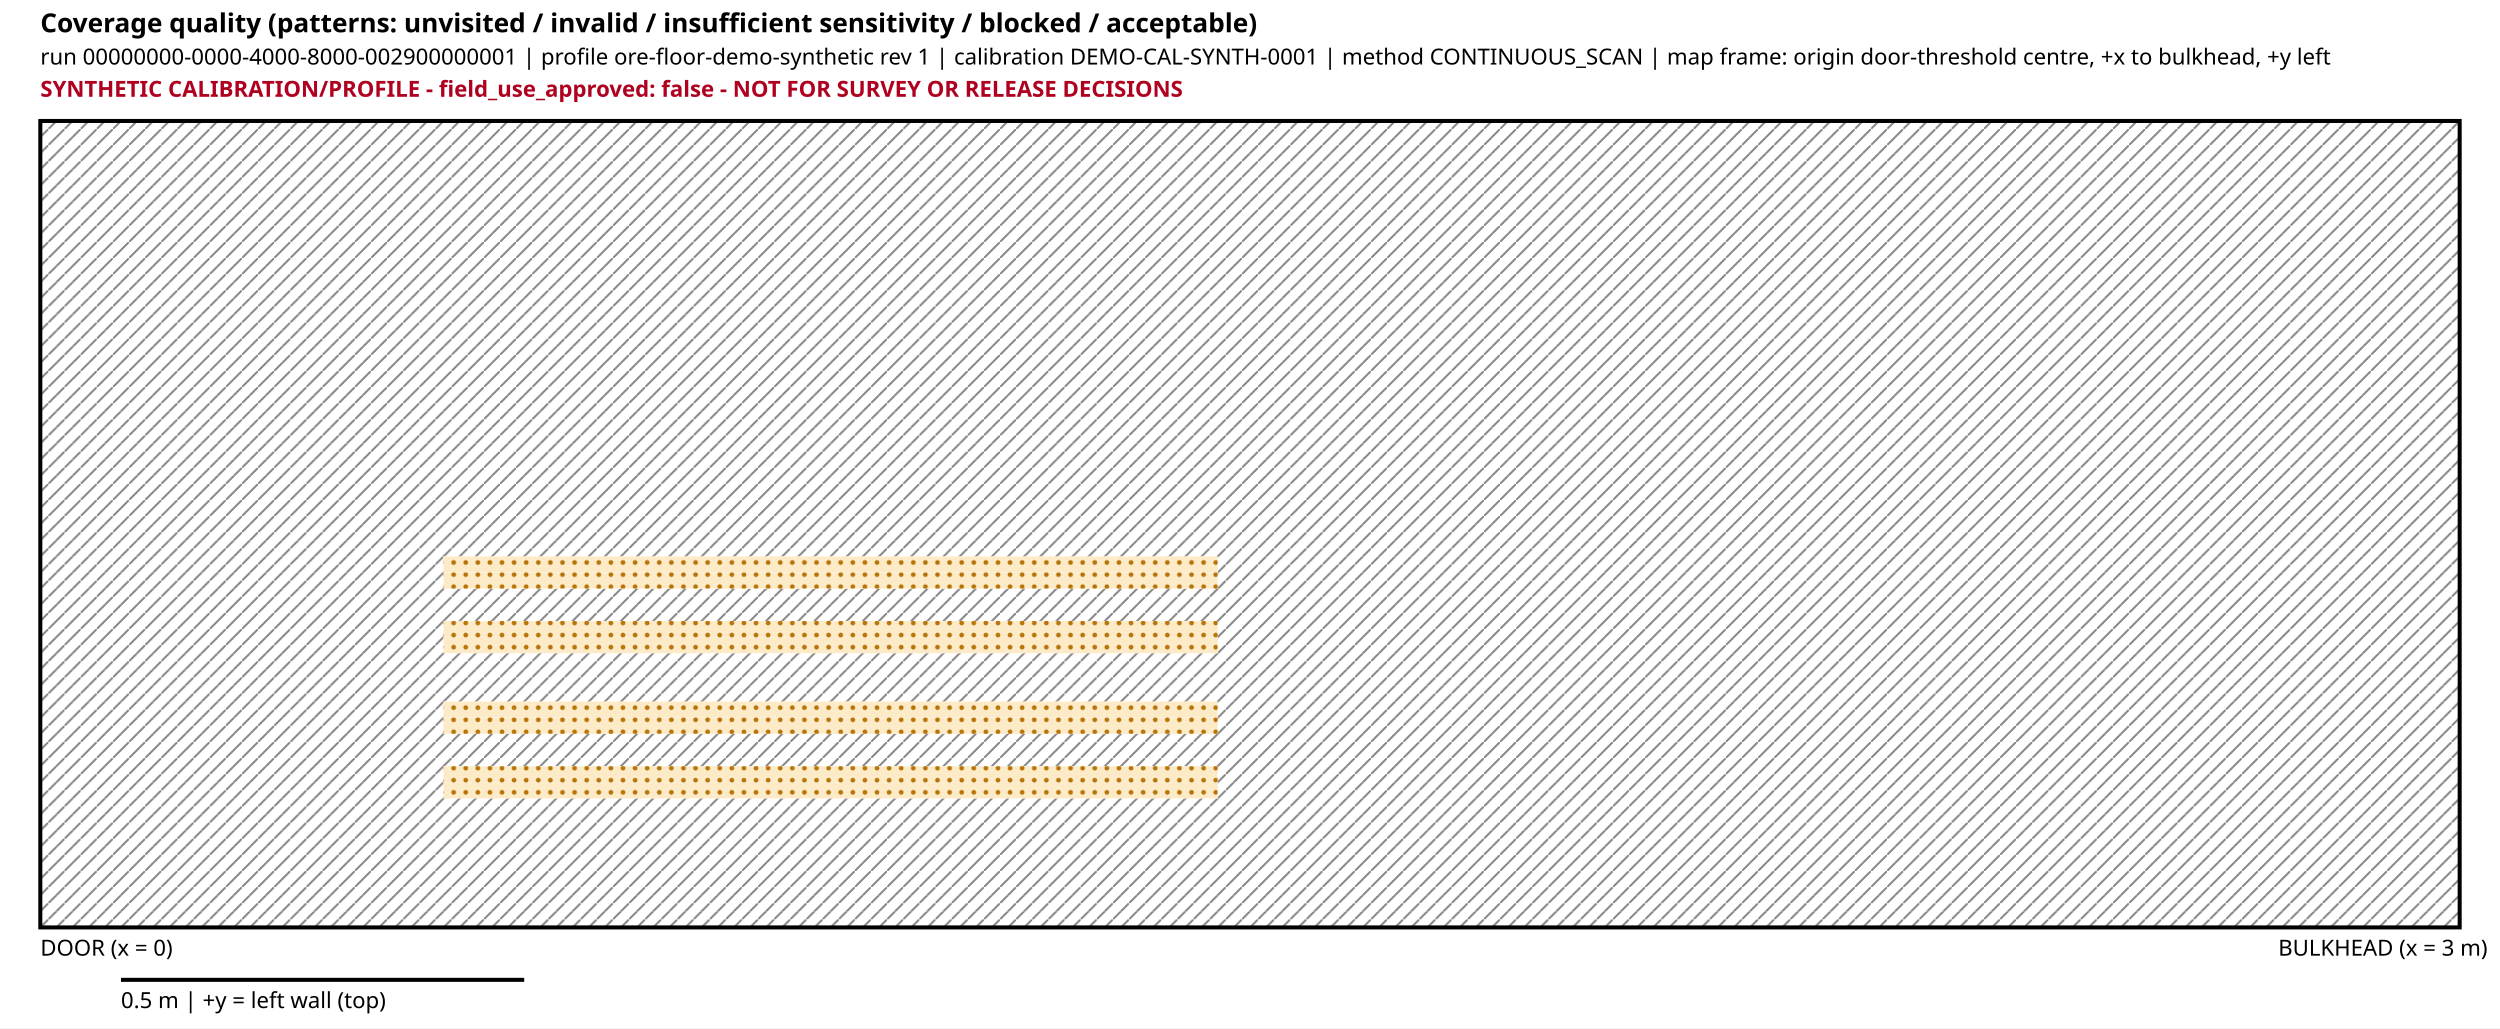
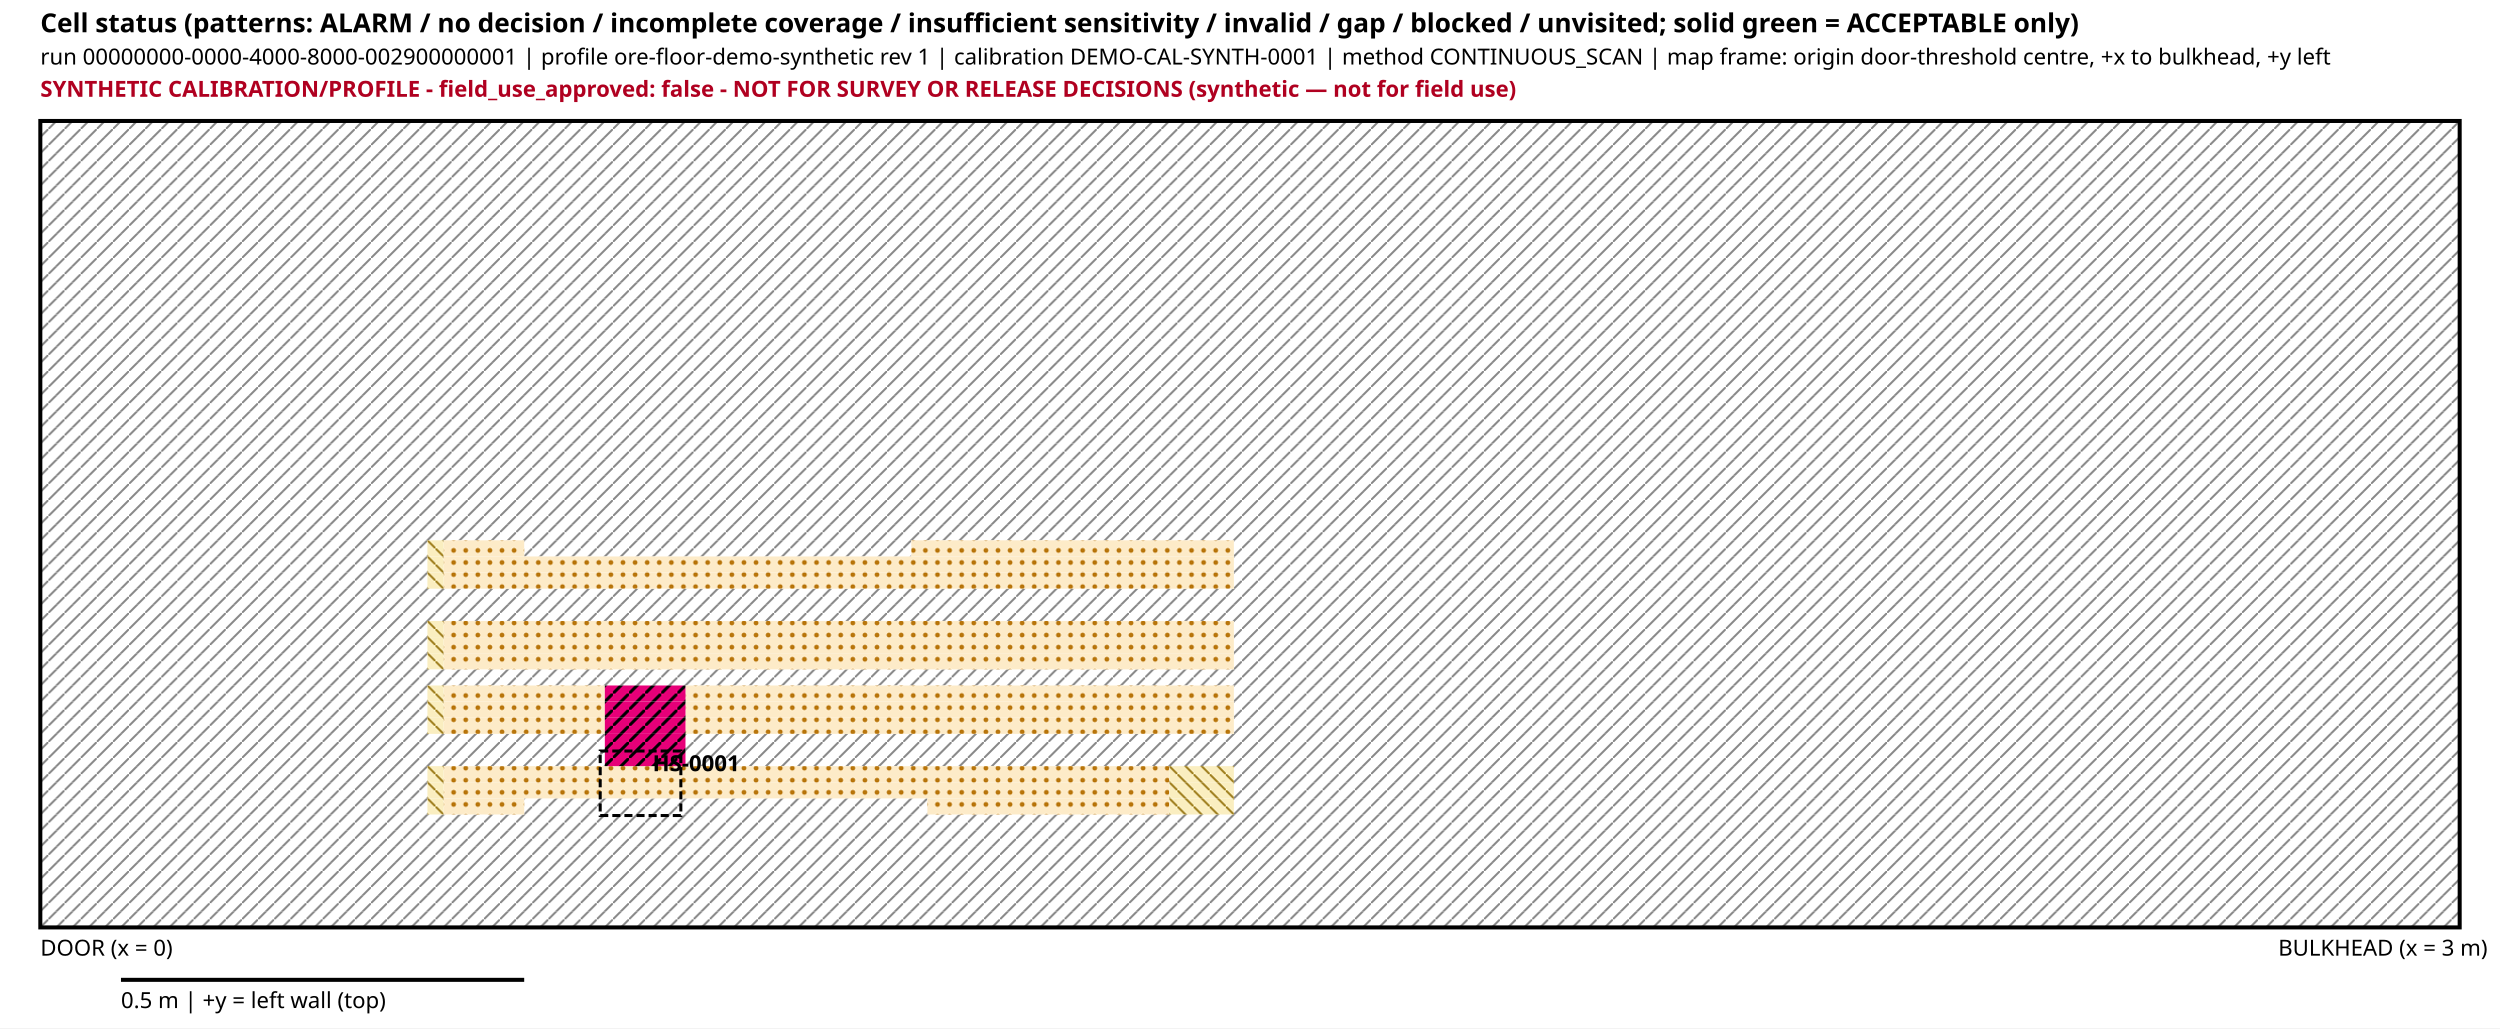
<svg xmlns="http://www.w3.org/2000/svg" width="1240" height="510" viewBox="0 0 1240 510" font-family="sans-serif" font-size="11">
  <defs>
    <pattern id="p-UNVISITED" width="8" height="8" patternUnits="userSpaceOnUse">
      <rect width="8" height="8" fill="#fff" />
      <path d="M0 8L8 0" stroke="#888" stroke-width="1" />
    </pattern>
    <pattern id="p-INVALID_DATA" width="8" height="8" patternUnits="userSpaceOnUse">
      <rect width="8" height="8" fill="#f6d5d5" />
      <path d="M0 0L8 8M0 8L8 0" stroke="#c83c3c" stroke-width="1" />
    </pattern>
    <pattern id="p-INSUFFICIENT_SENSITIVITY" width="6" height="6" patternUnits="userSpaceOnUse">
      <rect width="6" height="6" fill="#fdebc8" />
      <circle cx="3" cy="3" r="1.2" fill="#b9770e" />
    </pattern>
    <pattern id="p-BLOCKED" width="8" height="8" patternUnits="userSpaceOnUse">
      <rect width="8" height="8" fill="#e4dcf0" />
      <path d="M0 4H8" stroke="#785aa0" stroke-width="2" />
    </pattern>
    <pattern id="p-EXCLUDED" width="8" height="8" patternUnits="userSpaceOnUse">
      <rect width="8" height="8" fill="#5a5a5a" />
    </pattern>
    <pattern id="p-ACCEPTABLE" width="8" height="8" patternUnits="userSpaceOnUse">
      <rect width="8" height="8" fill="#2e8b57" />
    </pattern>
+     <pattern id="p-NO_DECISION" width="8" height="8" patternUnits="userSpaceOnUse">
+       <rect width="8" height="8" fill="#e6e6f2" />
+       <path d="M0 4H8M4 0V8" stroke="#6a6aa0" stroke-width="1" />
+     </pattern>
+     <pattern id="p-INCOMPLETE_COVERAGE" width="8" height="8" patternUnits="userSpaceOnUse">
+       <rect width="8" height="8" fill="#faeec0" />
+       <path d="M0 0L8 8" stroke="#a08020" stroke-width="1" />
+     </pattern>
+     <pattern id="p-ALARM" width="8" height="8" patternUnits="userSpaceOnUse">
+       <rect width="8" height="8" fill="#e60078" />
+       <path d="M0 8L8 0" stroke="#000" stroke-width="1.5" />
+     </pattern>
+     <pattern id="p-ACQUISITION_GAP" width="8" height="8" patternUnits="userSpaceOnUse">
+       <rect width="8" height="8" fill="#ddd" />
+       <circle cx="4" cy="4" r="2" fill="#666" />
+     </pattern>
  </defs>
  <rect width="1240" height="510" fill="#fff" />
-   <text x="20" y="16" font-size="13" font-weight="bold">Coverage quality (patterns: unvisited / invalid / insufficient sensitivity / blocked / acceptable)</text>
+   <text x="20" y="16" font-size="13" font-weight="bold">Cell status (patterns: ALARM / no decision / incomplete coverage / insufficient sensitivity / invalid / gap / blocked / unvisited; solid green = ACCEPTABLE only)</text>
  <text x="20" y="32">run 00000000-0000-4000-8000-002900000001 | profile ore-floor-demo-synthetic rev 1 | calibration DEMO-CAL-SYNTH-0001 | method CONTINUOUS_SCAN | map frame: origin door-threshold centre, +x to bulkhead, +y left</text>
-   <text x="20" y="48" fill="#b00020" font-weight="bold">SYNTHETIC CALIBRATION/PROFILE - field_use_approved: false - NOT FOR SURVEY OR RELEASE DECISIONS</text>
+   <text x="20" y="48" fill="#b00020" font-weight="bold">SYNTHETIC CALIBRATION/PROFILE - field_use_approved: false - NOT FOR SURVEY OR RELEASE DECISIONS (synthetic — not for field use)</text>
  <rect x="20.0" y="452.0" width="1200.0" height="8.0" fill="url(#p-UNVISITED)" />
  <rect x="20.0" y="444.0" width="1200.0" height="8.0" fill="url(#p-UNVISITED)" />
  <rect x="20.0" y="436.0" width="1200.0" height="8.0" fill="url(#p-UNVISITED)" />
  <rect x="20.0" y="428.0" width="1200.0" height="8.0" fill="url(#p-UNVISITED)" />
  <rect x="20.0" y="420.0" width="1200.0" height="8.0" fill="url(#p-UNVISITED)" />
  <rect x="20.0" y="412.0" width="1200.0" height="8.0" fill="url(#p-UNVISITED)" />
  <rect x="20.0" y="404.0" width="1200.0" height="8.0" fill="url(#p-UNVISITED)" />
-   <rect x="20.0" y="396.0" width="1200.0" height="8.0" fill="url(#p-UNVISITED)" />
-   <rect x="20.0" y="388.0" width="200.0" height="8.0" fill="url(#p-UNVISITED)" />
-   <rect x="604.0" y="388.0" width="616.0" height="8.0" fill="url(#p-UNVISITED)" />
-   <rect x="20.0" y="380.0" width="200.0" height="8.0" fill="url(#p-UNVISITED)" />
-   <rect x="604.0" y="380.0" width="616.0" height="8.0" fill="url(#p-UNVISITED)" />
-   <rect x="20.0" y="372.0" width="1200.0" height="8.0" fill="url(#p-UNVISITED)" />
-   <rect x="20.0" y="364.0" width="1200.0" height="8.0" fill="url(#p-UNVISITED)" />
-   <rect x="20.0" y="356.0" width="200.0" height="8.0" fill="url(#p-UNVISITED)" />
-   <rect x="604.0" y="356.0" width="616.0" height="8.0" fill="url(#p-UNVISITED)" />
-   <rect x="20.0" y="348.0" width="200.0" height="8.0" fill="url(#p-UNVISITED)" />
-   <rect x="604.0" y="348.0" width="616.0" height="8.0" fill="url(#p-UNVISITED)" />
-   <rect x="20.0" y="340.0" width="1200.0" height="8.0" fill="url(#p-UNVISITED)" />
+   <rect x="20.0" y="396.0" width="192.0" height="8.0" fill="url(#p-UNVISITED)" />
+   <rect x="260.0" y="396.0" width="200.0" height="8.0" fill="url(#p-UNVISITED)" />
+   <rect x="612.0" y="396.0" width="608.0" height="8.0" fill="url(#p-UNVISITED)" />
+   <rect x="20.0" y="388.0" width="192.0" height="8.0" fill="url(#p-UNVISITED)" />
+   <rect x="612.0" y="388.0" width="608.0" height="8.0" fill="url(#p-UNVISITED)" />
+   <rect x="20.0" y="380.0" width="192.0" height="8.0" fill="url(#p-UNVISITED)" />
+   <rect x="612.0" y="380.0" width="608.0" height="8.0" fill="url(#p-UNVISITED)" />
+   <rect x="20.0" y="372.0" width="280.0" height="8.0" fill="url(#p-UNVISITED)" />
+   <rect x="340.0" y="372.0" width="880.0" height="8.0" fill="url(#p-UNVISITED)" />
+   <rect x="20.0" y="364.0" width="280.0" height="8.0" fill="url(#p-UNVISITED)" />
+   <rect x="340.0" y="364.0" width="880.0" height="8.0" fill="url(#p-UNVISITED)" />
+   <rect x="20.0" y="356.0" width="192.0" height="8.0" fill="url(#p-UNVISITED)" />
+   <rect x="612.0" y="356.0" width="608.0" height="8.0" fill="url(#p-UNVISITED)" />
+   <rect x="20.0" y="348.0" width="192.0" height="8.0" fill="url(#p-UNVISITED)" />
+   <rect x="612.0" y="348.0" width="608.0" height="8.0" fill="url(#p-UNVISITED)" />
+   <rect x="20.0" y="340.0" width="192.0" height="8.0" fill="url(#p-UNVISITED)" />
+   <rect x="612.0" y="340.0" width="608.0" height="8.0" fill="url(#p-UNVISITED)" />
  <rect x="20.0" y="332.0" width="1200.0" height="8.0" fill="url(#p-UNVISITED)" />
-   <rect x="20.0" y="324.0" width="1200.0" height="8.0" fill="url(#p-UNVISITED)" />
-   <rect x="20.0" y="316.0" width="200.0" height="8.0" fill="url(#p-UNVISITED)" />
-   <rect x="604.0" y="316.0" width="616.0" height="8.0" fill="url(#p-UNVISITED)" />
-   <rect x="20.0" y="308.0" width="200.0" height="8.0" fill="url(#p-UNVISITED)" />
-   <rect x="604.0" y="308.0" width="616.0" height="8.0" fill="url(#p-UNVISITED)" />
+   <rect x="20.0" y="324.0" width="192.0" height="8.0" fill="url(#p-UNVISITED)" />
+   <rect x="612.0" y="324.0" width="608.0" height="8.0" fill="url(#p-UNVISITED)" />
+   <rect x="20.0" y="316.0" width="192.0" height="8.0" fill="url(#p-UNVISITED)" />
+   <rect x="612.0" y="316.0" width="608.0" height="8.0" fill="url(#p-UNVISITED)" />
+   <rect x="20.0" y="308.0" width="192.0" height="8.0" fill="url(#p-UNVISITED)" />
+   <rect x="612.0" y="308.0" width="608.0" height="8.0" fill="url(#p-UNVISITED)" />
  <rect x="20.0" y="300.0" width="1200.0" height="8.0" fill="url(#p-UNVISITED)" />
  <rect x="20.0" y="292.0" width="1200.0" height="8.0" fill="url(#p-UNVISITED)" />
-   <rect x="20.0" y="284.0" width="200.0" height="8.0" fill="url(#p-UNVISITED)" />
-   <rect x="604.0" y="284.0" width="616.0" height="8.0" fill="url(#p-UNVISITED)" />
-   <rect x="20.0" y="276.0" width="200.0" height="8.0" fill="url(#p-UNVISITED)" />
-   <rect x="604.0" y="276.0" width="616.0" height="8.0" fill="url(#p-UNVISITED)" />
-   <rect x="20.0" y="268.0" width="1200.0" height="8.0" fill="url(#p-UNVISITED)" />
+   <rect x="20.0" y="284.0" width="192.0" height="8.0" fill="url(#p-UNVISITED)" />
+   <rect x="612.0" y="284.0" width="608.0" height="8.0" fill="url(#p-UNVISITED)" />
+   <rect x="20.0" y="276.0" width="192.0" height="8.0" fill="url(#p-UNVISITED)" />
+   <rect x="612.0" y="276.0" width="608.0" height="8.0" fill="url(#p-UNVISITED)" />
+   <rect x="20.0" y="268.0" width="192.0" height="8.0" fill="url(#p-UNVISITED)" />
+   <rect x="260.0" y="268.0" width="192.0" height="8.0" fill="url(#p-UNVISITED)" />
+   <rect x="612.0" y="268.0" width="608.0" height="8.0" fill="url(#p-UNVISITED)" />
  <rect x="20.0" y="260.0" width="1200.0" height="8.0" fill="url(#p-UNVISITED)" />
  <rect x="20.0" y="252.0" width="1200.0" height="8.0" fill="url(#p-UNVISITED)" />
  <rect x="20.0" y="244.0" width="1200.0" height="8.0" fill="url(#p-UNVISITED)" />
  <rect x="20.0" y="236.0" width="1200.0" height="8.0" fill="url(#p-UNVISITED)" />
  <rect x="20.0" y="228.0" width="1200.0" height="8.0" fill="url(#p-UNVISITED)" />
  <rect x="20.0" y="220.0" width="1200.0" height="8.0" fill="url(#p-UNVISITED)" />
  <rect x="20.0" y="212.0" width="1200.0" height="8.0" fill="url(#p-UNVISITED)" />
  <rect x="20.0" y="204.0" width="1200.0" height="8.0" fill="url(#p-UNVISITED)" />
  <rect x="20.0" y="196.0" width="1200.0" height="8.0" fill="url(#p-UNVISITED)" />
  <rect x="20.0" y="188.0" width="1200.0" height="8.0" fill="url(#p-UNVISITED)" />
  <rect x="20.0" y="180.0" width="1200.0" height="8.0" fill="url(#p-UNVISITED)" />
  <rect x="20.0" y="172.0" width="1200.0" height="8.0" fill="url(#p-UNVISITED)" />
  <rect x="20.0" y="164.0" width="1200.0" height="8.0" fill="url(#p-UNVISITED)" />
  <rect x="20.0" y="156.0" width="1200.0" height="8.0" fill="url(#p-UNVISITED)" />
  <rect x="20.0" y="148.0" width="1200.0" height="8.0" fill="url(#p-UNVISITED)" />
  <rect x="20.0" y="140.0" width="1200.0" height="8.0" fill="url(#p-UNVISITED)" />
  <rect x="20.0" y="132.0" width="1200.0" height="8.0" fill="url(#p-UNVISITED)" />
  <rect x="20.0" y="124.0" width="1200.0" height="8.0" fill="url(#p-UNVISITED)" />
  <rect x="20.0" y="116.0" width="1200.0" height="8.0" fill="url(#p-UNVISITED)" />
  <rect x="20.0" y="108.0" width="1200.0" height="8.0" fill="url(#p-UNVISITED)" />
  <rect x="20.0" y="100.0" width="1200.0" height="8.0" fill="url(#p-UNVISITED)" />
  <rect x="20.0" y="92.0" width="1200.0" height="8.0" fill="url(#p-UNVISITED)" />
  <rect x="20.0" y="84.0" width="1200.0" height="8.0" fill="url(#p-UNVISITED)" />
  <rect x="20.0" y="76.0" width="1200.0" height="8.0" fill="url(#p-UNVISITED)" />
  <rect x="20.0" y="68.0" width="1200.0" height="8.0" fill="url(#p-UNVISITED)" />
  <rect x="20.0" y="60.0" width="1200.0" height="8.0" fill="url(#p-UNVISITED)" />
-   <rect x="220.0" y="388.0" width="384.0" height="8.0" fill="url(#p-INSUFFICIENT_SENSITIVITY)" />
-   <rect x="220.0" y="380.0" width="384.0" height="8.0" fill="url(#p-INSUFFICIENT_SENSITIVITY)" />
-   <rect x="220.0" y="356.0" width="384.0" height="8.0" fill="url(#p-INSUFFICIENT_SENSITIVITY)" />
-   <rect x="220.0" y="348.0" width="384.0" height="8.0" fill="url(#p-INSUFFICIENT_SENSITIVITY)" />
-   <rect x="220.0" y="316.0" width="384.0" height="8.0" fill="url(#p-INSUFFICIENT_SENSITIVITY)" />
-   <rect x="220.0" y="308.0" width="384.0" height="8.0" fill="url(#p-INSUFFICIENT_SENSITIVITY)" />
-   <rect x="220.0" y="284.0" width="384.0" height="8.0" fill="url(#p-INSUFFICIENT_SENSITIVITY)" />
-   <rect x="220.0" y="276.0" width="384.0" height="8.0" fill="url(#p-INSUFFICIENT_SENSITIVITY)" />
+   <rect x="220.0" y="396.0" width="40.0" height="8.0" fill="url(#p-INSUFFICIENT_SENSITIVITY)" />
+   <rect x="460.0" y="396.0" width="120.0" height="8.0" fill="url(#p-INSUFFICIENT_SENSITIVITY)" />
+   <rect x="220.0" y="388.0" width="360.0" height="8.0" fill="url(#p-INSUFFICIENT_SENSITIVITY)" />
+   <rect x="220.0" y="380.0" width="360.0" height="8.0" fill="url(#p-INSUFFICIENT_SENSITIVITY)" />
+   <rect x="220.0" y="356.0" width="80.0" height="8.0" fill="url(#p-INSUFFICIENT_SENSITIVITY)" />
+   <rect x="340.0" y="356.0" width="272.0" height="8.0" fill="url(#p-INSUFFICIENT_SENSITIVITY)" />
+   <rect x="220.0" y="348.0" width="80.0" height="8.0" fill="url(#p-INSUFFICIENT_SENSITIVITY)" />
+   <rect x="340.0" y="348.0" width="272.0" height="8.0" fill="url(#p-INSUFFICIENT_SENSITIVITY)" />
+   <rect x="220.0" y="340.0" width="80.0" height="8.0" fill="url(#p-INSUFFICIENT_SENSITIVITY)" />
+   <rect x="340.0" y="340.0" width="272.0" height="8.0" fill="url(#p-INSUFFICIENT_SENSITIVITY)" />
+   <rect x="220.0" y="324.0" width="392.0" height="8.0" fill="url(#p-INSUFFICIENT_SENSITIVITY)" />
+   <rect x="220.0" y="316.0" width="392.0" height="8.0" fill="url(#p-INSUFFICIENT_SENSITIVITY)" />
+   <rect x="220.0" y="308.0" width="392.0" height="8.0" fill="url(#p-INSUFFICIENT_SENSITIVITY)" />
+   <rect x="220.0" y="284.0" width="392.0" height="8.0" fill="url(#p-INSUFFICIENT_SENSITIVITY)" />
+   <rect x="220.0" y="276.0" width="392.0" height="8.0" fill="url(#p-INSUFFICIENT_SENSITIVITY)" />
+   <rect x="220.0" y="268.0" width="40.0" height="8.0" fill="url(#p-INSUFFICIENT_SENSITIVITY)" />
+   <rect x="452.0" y="268.0" width="160.0" height="8.0" fill="url(#p-INSUFFICIENT_SENSITIVITY)" />
+   <rect x="212.0" y="396.0" width="8.0" height="8.0" fill="url(#p-INCOMPLETE_COVERAGE)" />
+   <rect x="580.0" y="396.0" width="32.0" height="8.0" fill="url(#p-INCOMPLETE_COVERAGE)" />
+   <rect x="212.0" y="388.0" width="8.0" height="8.0" fill="url(#p-INCOMPLETE_COVERAGE)" />
+   <rect x="580.0" y="388.0" width="32.0" height="8.0" fill="url(#p-INCOMPLETE_COVERAGE)" />
+   <rect x="212.0" y="380.0" width="8.0" height="8.0" fill="url(#p-INCOMPLETE_COVERAGE)" />
+   <rect x="580.0" y="380.0" width="32.0" height="8.0" fill="url(#p-INCOMPLETE_COVERAGE)" />
+   <rect x="212.0" y="356.0" width="8.0" height="8.0" fill="url(#p-INCOMPLETE_COVERAGE)" />
+   <rect x="212.0" y="348.0" width="8.0" height="8.0" fill="url(#p-INCOMPLETE_COVERAGE)" />
+   <rect x="212.0" y="340.0" width="8.0" height="8.0" fill="url(#p-INCOMPLETE_COVERAGE)" />
+   <rect x="212.0" y="324.0" width="8.0" height="8.0" fill="url(#p-INCOMPLETE_COVERAGE)" />
+   <rect x="212.0" y="316.0" width="8.0" height="8.0" fill="url(#p-INCOMPLETE_COVERAGE)" />
+   <rect x="212.0" y="308.0" width="8.0" height="8.0" fill="url(#p-INCOMPLETE_COVERAGE)" />
+   <rect x="212.0" y="284.0" width="8.0" height="8.0" fill="url(#p-INCOMPLETE_COVERAGE)" />
+   <rect x="212.0" y="276.0" width="8.0" height="8.0" fill="url(#p-INCOMPLETE_COVERAGE)" />
+   <rect x="212.0" y="268.0" width="8.0" height="8.0" fill="url(#p-INCOMPLETE_COVERAGE)" />
+   <rect x="300.0" y="372.0" width="40.0" height="8.0" fill="url(#p-ALARM)" />
+   <rect x="300.0" y="364.0" width="40.0" height="8.0" fill="url(#p-ALARM)" />
+   <rect x="300.0" y="356.0" width="40.0" height="8.0" fill="url(#p-ALARM)" />
+   <rect x="300.0" y="348.0" width="40.0" height="8.0" fill="url(#p-ALARM)" />
+   <rect x="300.0" y="340.0" width="40.0" height="8.0" fill="url(#p-ALARM)" />
  <rect x="20.0" y="60.0" width="1200.0" height="400.0" fill="none" stroke="#000" stroke-width="2" />
  <text x="20.0" y="474.0">DOOR (x = 0)</text>
  <text x="1130.0" y="474.0">BULKHEAD (x = 3 m)</text>
  <line x1="60.0" y1="486.0" x2="260.0" y2="486.0" stroke="#000" stroke-width="2" />
  <text x="60.0" y="500.0">0.5 m | +y = left wall (top)</text>
+   <polygon points="297.7,404.5 337.7,404.5 337.7,372.5 297.7,372.5" fill="none" stroke="#000" stroke-width="1.5" stroke-dasharray="4 2" />
+   <text x="323.7" y="382.5" font-weight="bold">HS-0001</text>
</svg>
